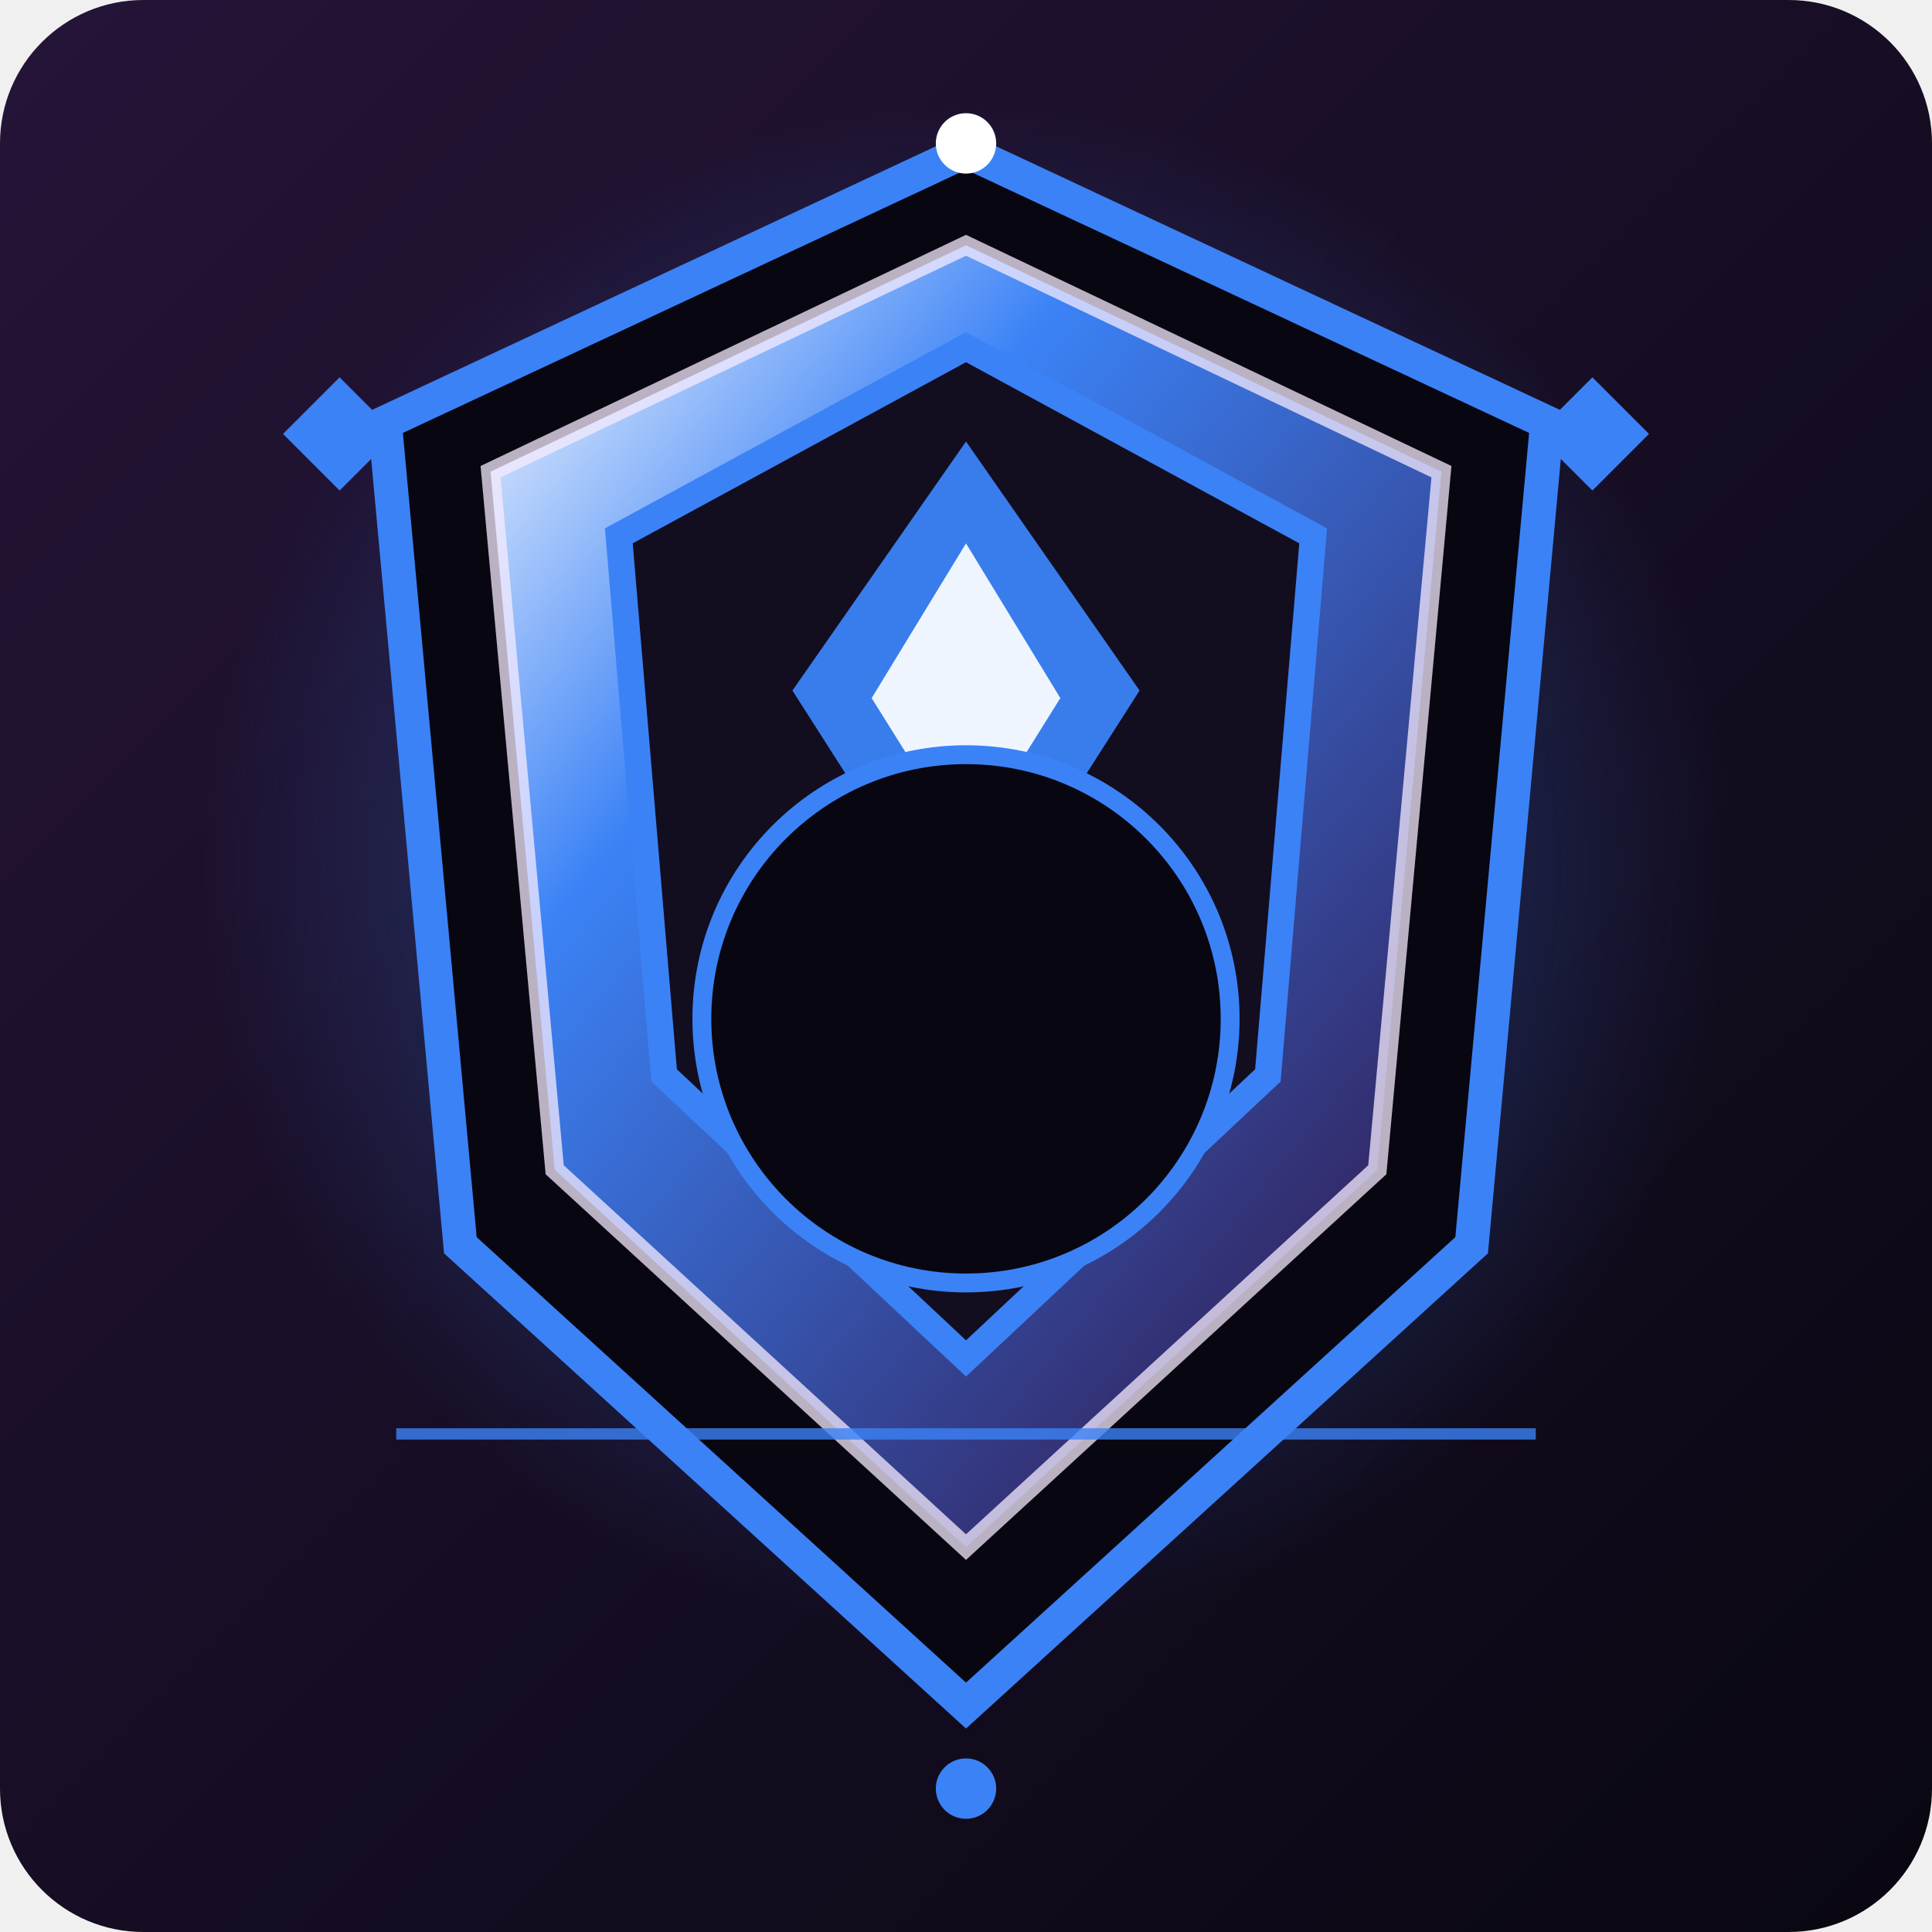
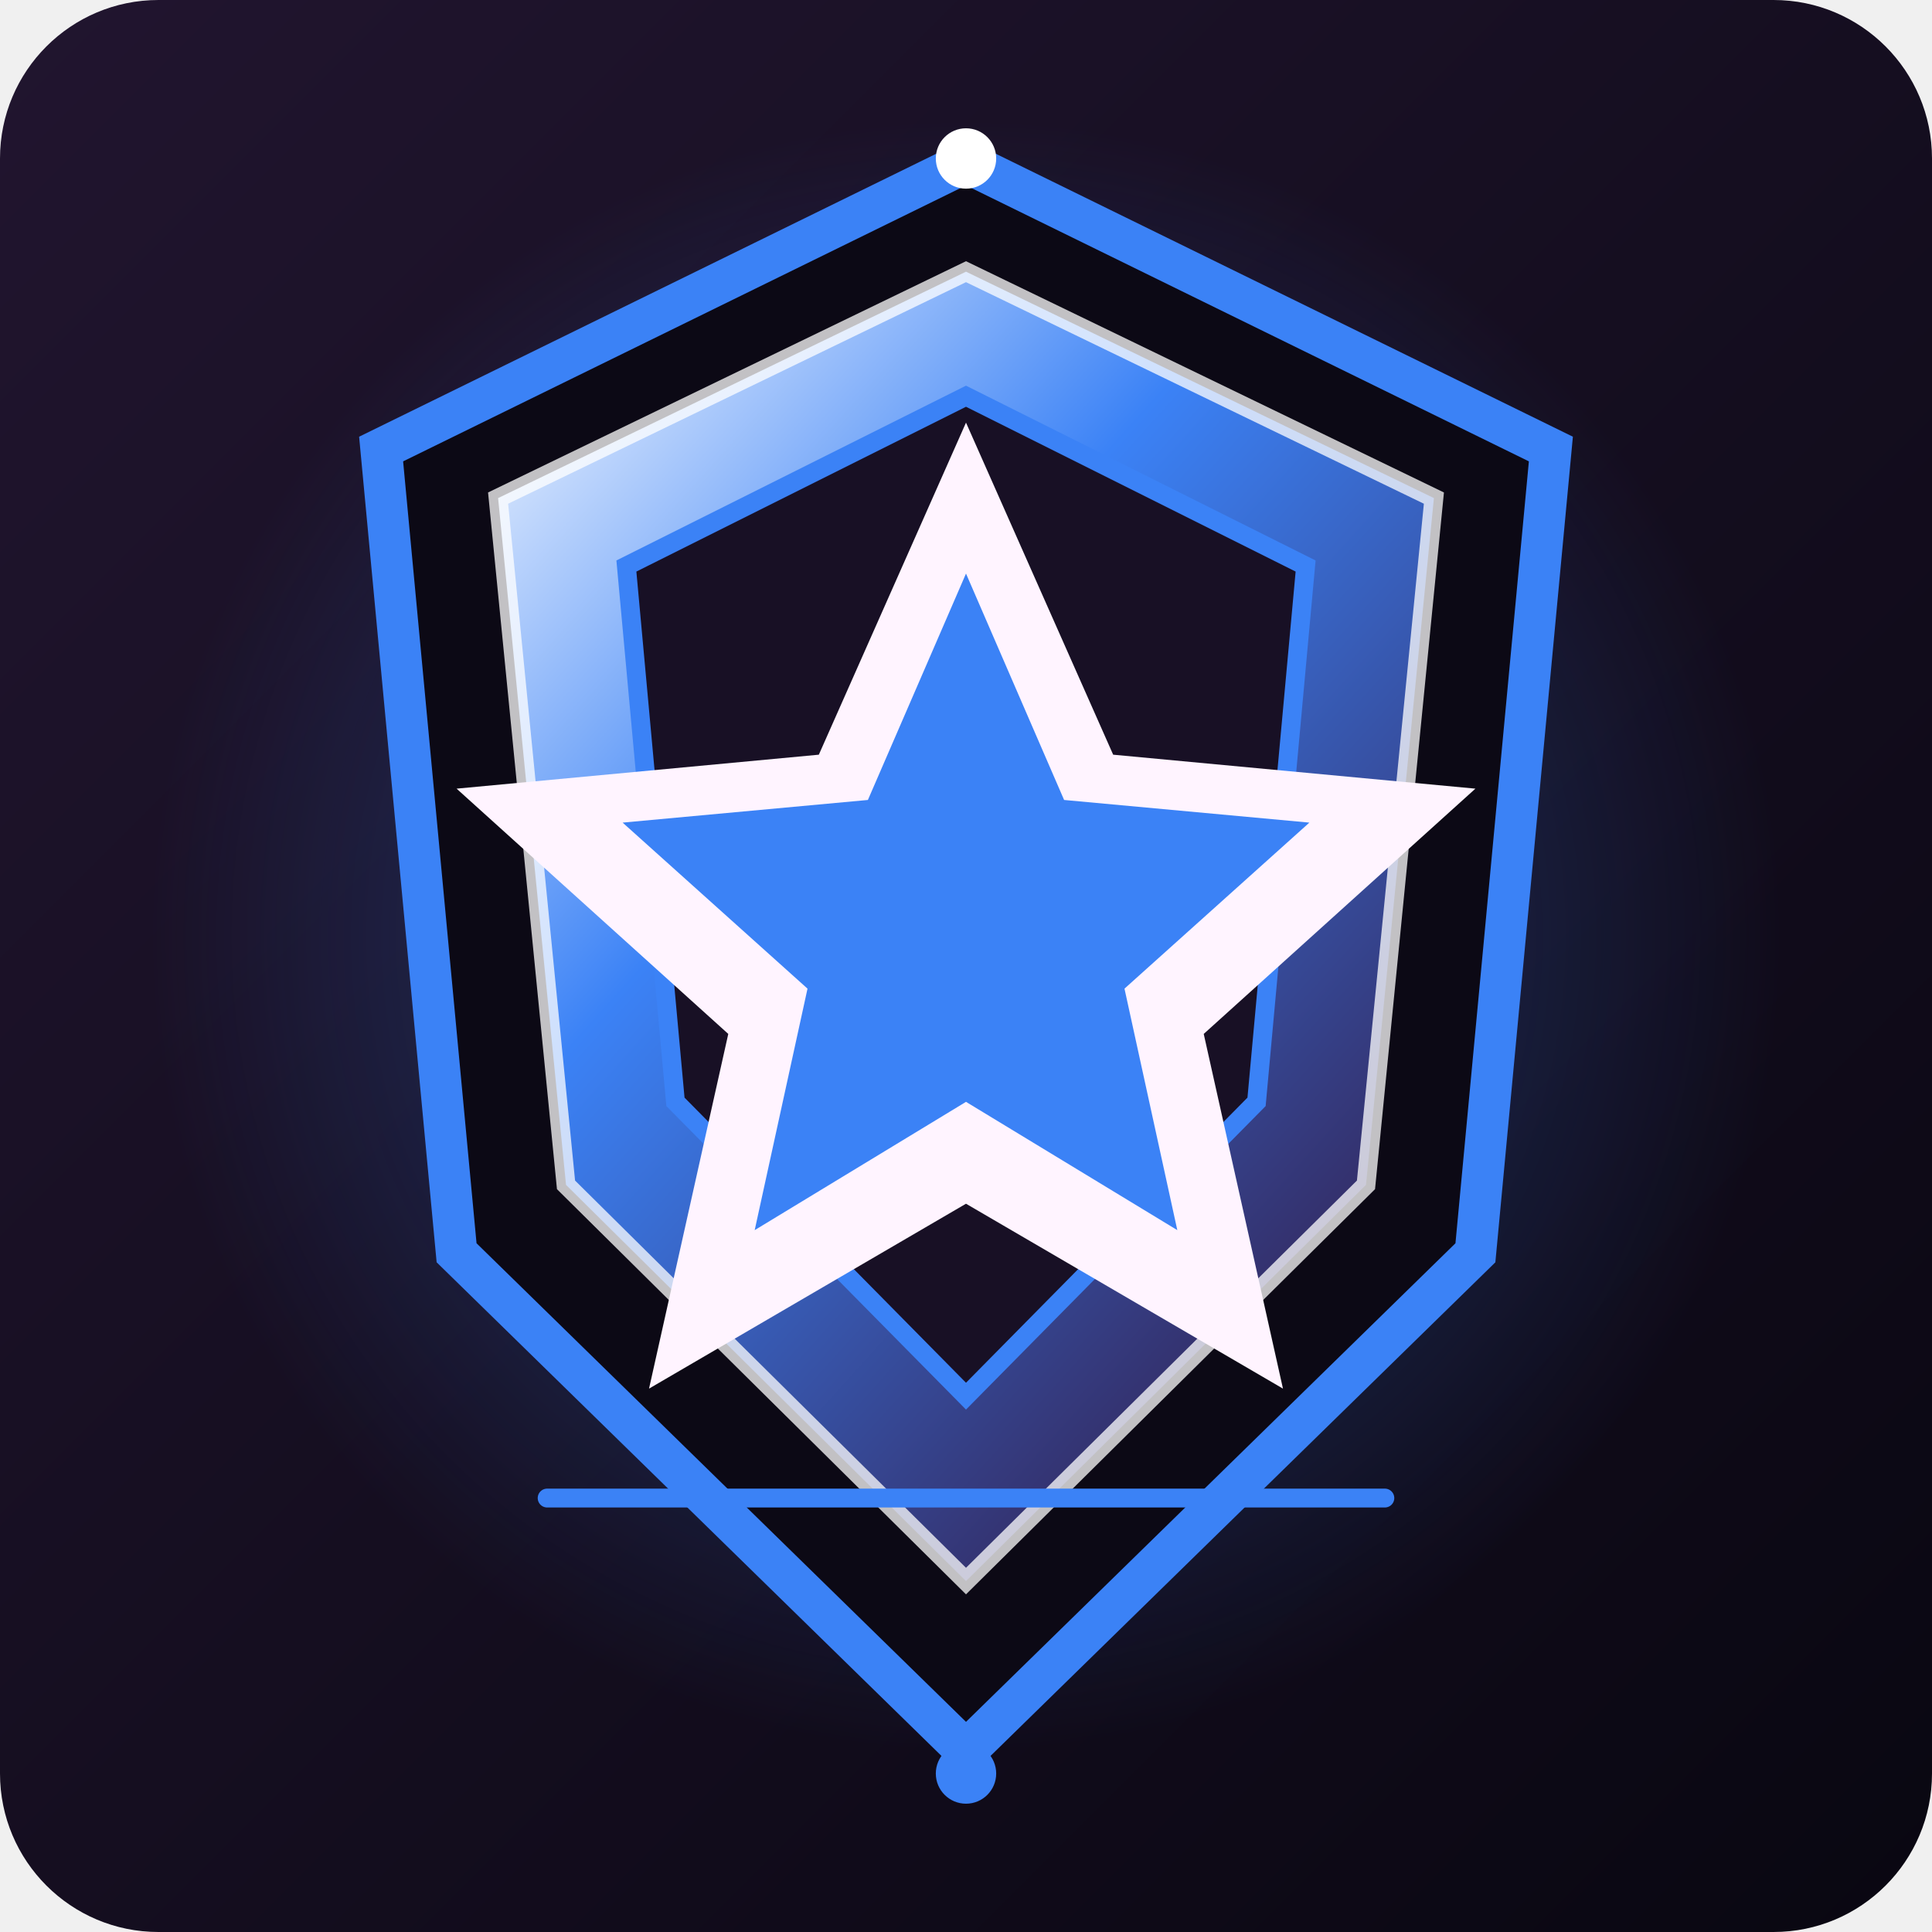
- <svg xmlns="http://www.w3.org/2000/svg" viewBox="0 0 512 512" role="img" aria-label="CHAMPION rank emblem">
+ <svg xmlns="http://www.w3.org/2000/svg" viewBox="0 0 512 512" role="img" aria-label="lifesteal champion rank artwork">
  <defs>
-     <linearGradient id="bg" x1="0" y1="0" x2="1" y2="1">
-       <stop stop-color="#251438" />
+     <linearGradient id="bg" x2="1" y2="1">
+       <stop stop-color="#21152f" />
      <stop offset="1" stop-color="#090711" />
    </linearGradient>
-     <linearGradient id="metal" x1="0" y1="0" x2="0.9" y2="1">
+     <linearGradient id="metal" x2="0.8" y2="1">
      <stop stop-color="#fff" />
-       <stop offset=".32" stop-color="#3b82f6" />
-       <stop offset="1" stop-color="#301447" />
+       <stop offset=".4" stop-color="#3b82f6" />
+       <stop offset="1" stop-color="#321b49" />
    </linearGradient>
    <radialGradient id="glow">
-       <stop stop-color="#3b82f6" stop-opacity=".55" />
+       <stop stop-color="#3b82f6" stop-opacity=".42" />
      <stop offset="1" stop-color="#3b82f6" stop-opacity="0" />
    </radialGradient>
-     <filter id="shadow">
-       <feGaussianBlur stdDeviation="9" />
-     </filter>
  </defs>
-   <rect width="512" height="512" rx="38" fill="url(#bg)" />
-   <circle cx="256" cy="230" r="205" fill="url(#glow)" />
-   <path d="M256 40 410 112 390 330 256 452 122 330 102 112Z" fill="#080611" stroke="#3b82f6" stroke-width="9" />
-   <path d="M256 65 382 125 365 310 256 410 147 310 130 125Z" fill="url(#metal)" stroke="#f5eaff" stroke-opacity=".75" stroke-width="5" />
-   <path d="M256 92 348 142 336 285 256 360 176 285 164 142Z" fill="#130d20" stroke="#3b82f6" stroke-width="7" />
-   <path d="M256 117 302 183 256 255 210 183Z" fill="#3b82f6" opacity=".95" />
-   <path d="M256 144 281 185 256 225 231 185Z" fill="#fff" opacity=".92" />
-   <circle cx="256" cy="270" r="70" fill="#080611" stroke="#3b82f6" stroke-width="5" />
-   <path d="M105 380H407" stroke="#3b82f6" stroke-width="3" opacity=".8" />
-   <path d="m90 100 15 15-15 15-15-15Zm332 0 15 15-15 15-15-15Z" fill="#3b82f6" />
-   <circle cx="256" cy="38" r="8" fill="#fff" />
-   <circle cx="256" cy="474" r="8" fill="#3b82f6" />
+   <rect width="512" height="512" rx="42" fill="url(#bg)" />
+   <circle cx="256" cy="248" r="218" fill="url(#glow)" />
+   <path d="M256 43 411 119 391 332 256 464 121 332 101 119Z" fill="#0c0915" stroke="#3b82f6" stroke-width="11" />
+   <path d="M256 72 380 132 362 314 256 419 150 314 132 132Z" fill="url(#metal)" stroke="#fff" stroke-opacity=".75" stroke-width="5" />
+   <path d="M256 105 346 150 333 292 256 370 179 292 166 150Z" fill="#181025" stroke="#3b82f6" stroke-width="5" />
+   <path d="m256 112 39 88 96 9-72 65 21 94-84-49-84 49 21-94-72-65 96-9Z" fill="#fff4ff" />
+   <path d="m256 152 26 60 65 6-49 44 14 64-56-34-56 34 14-64-49-44 65-6Z" fill="#3b82f6" />
+   <path d="M145 397H367" stroke="#3b82f6" stroke-width="5" stroke-linecap="round" />
+   <circle cx="256" cy="42" r="8" fill="#fff" />
+   <circle cx="256" cy="470" r="8" fill="#3b82f6" />
</svg>
